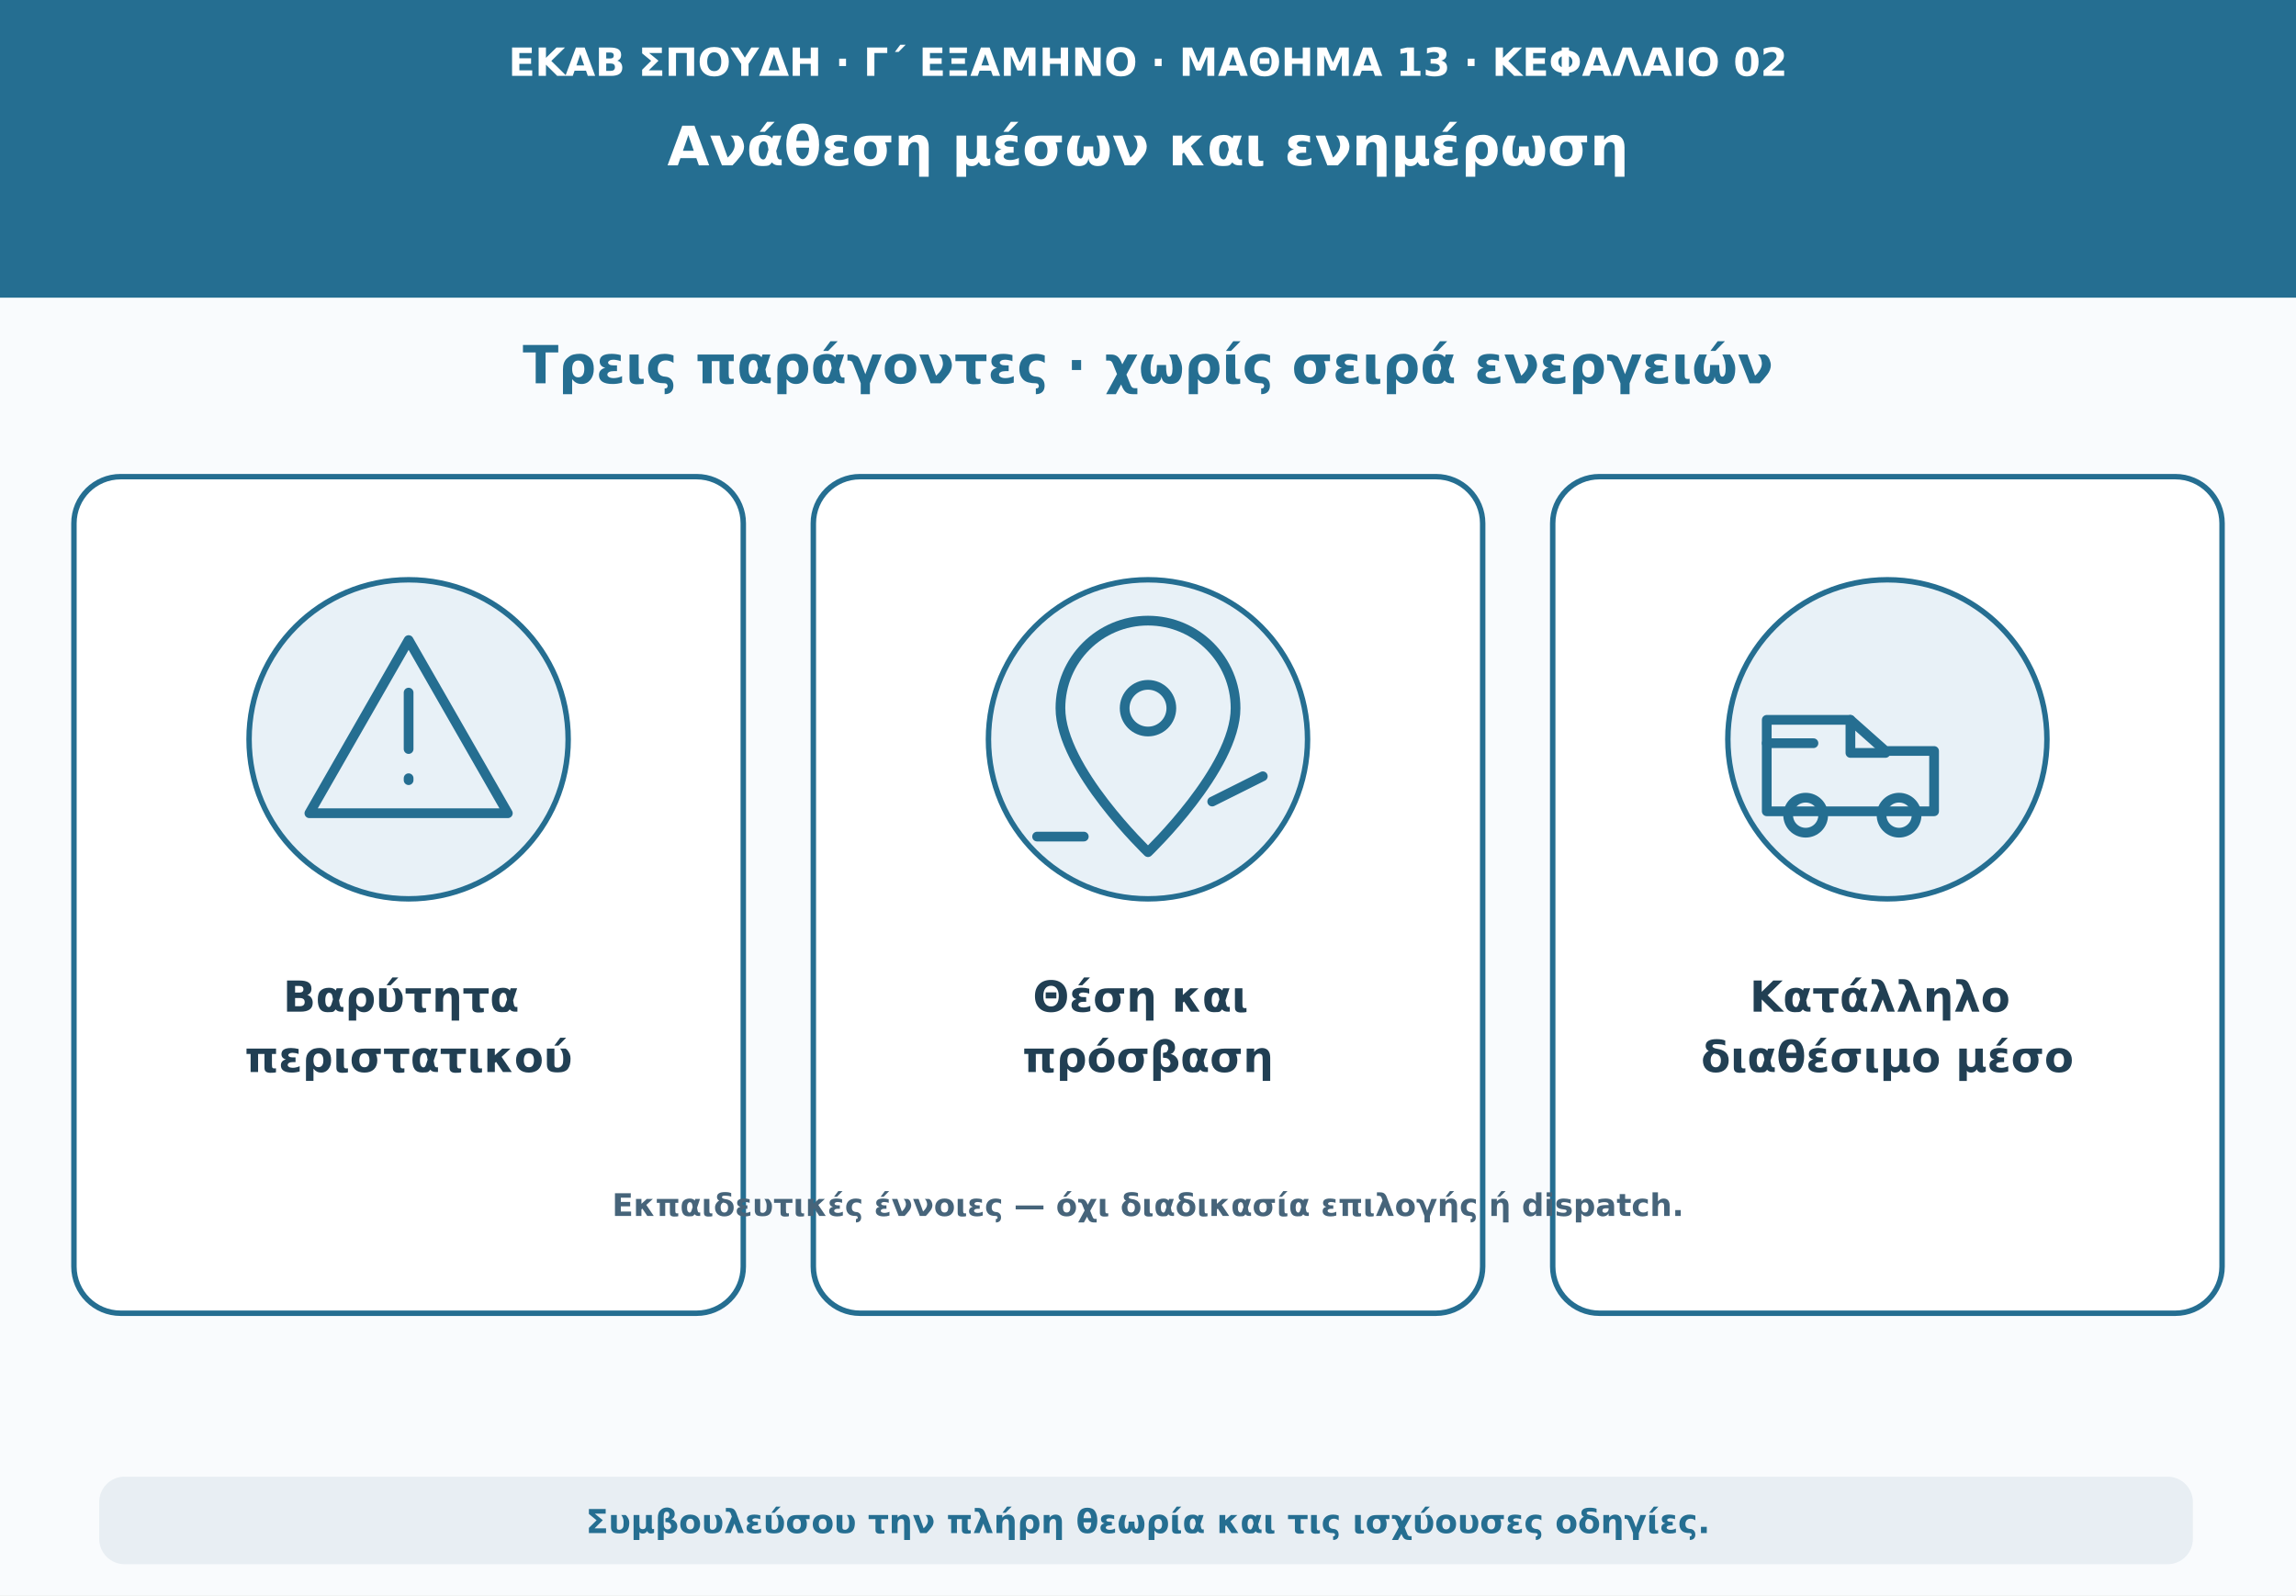
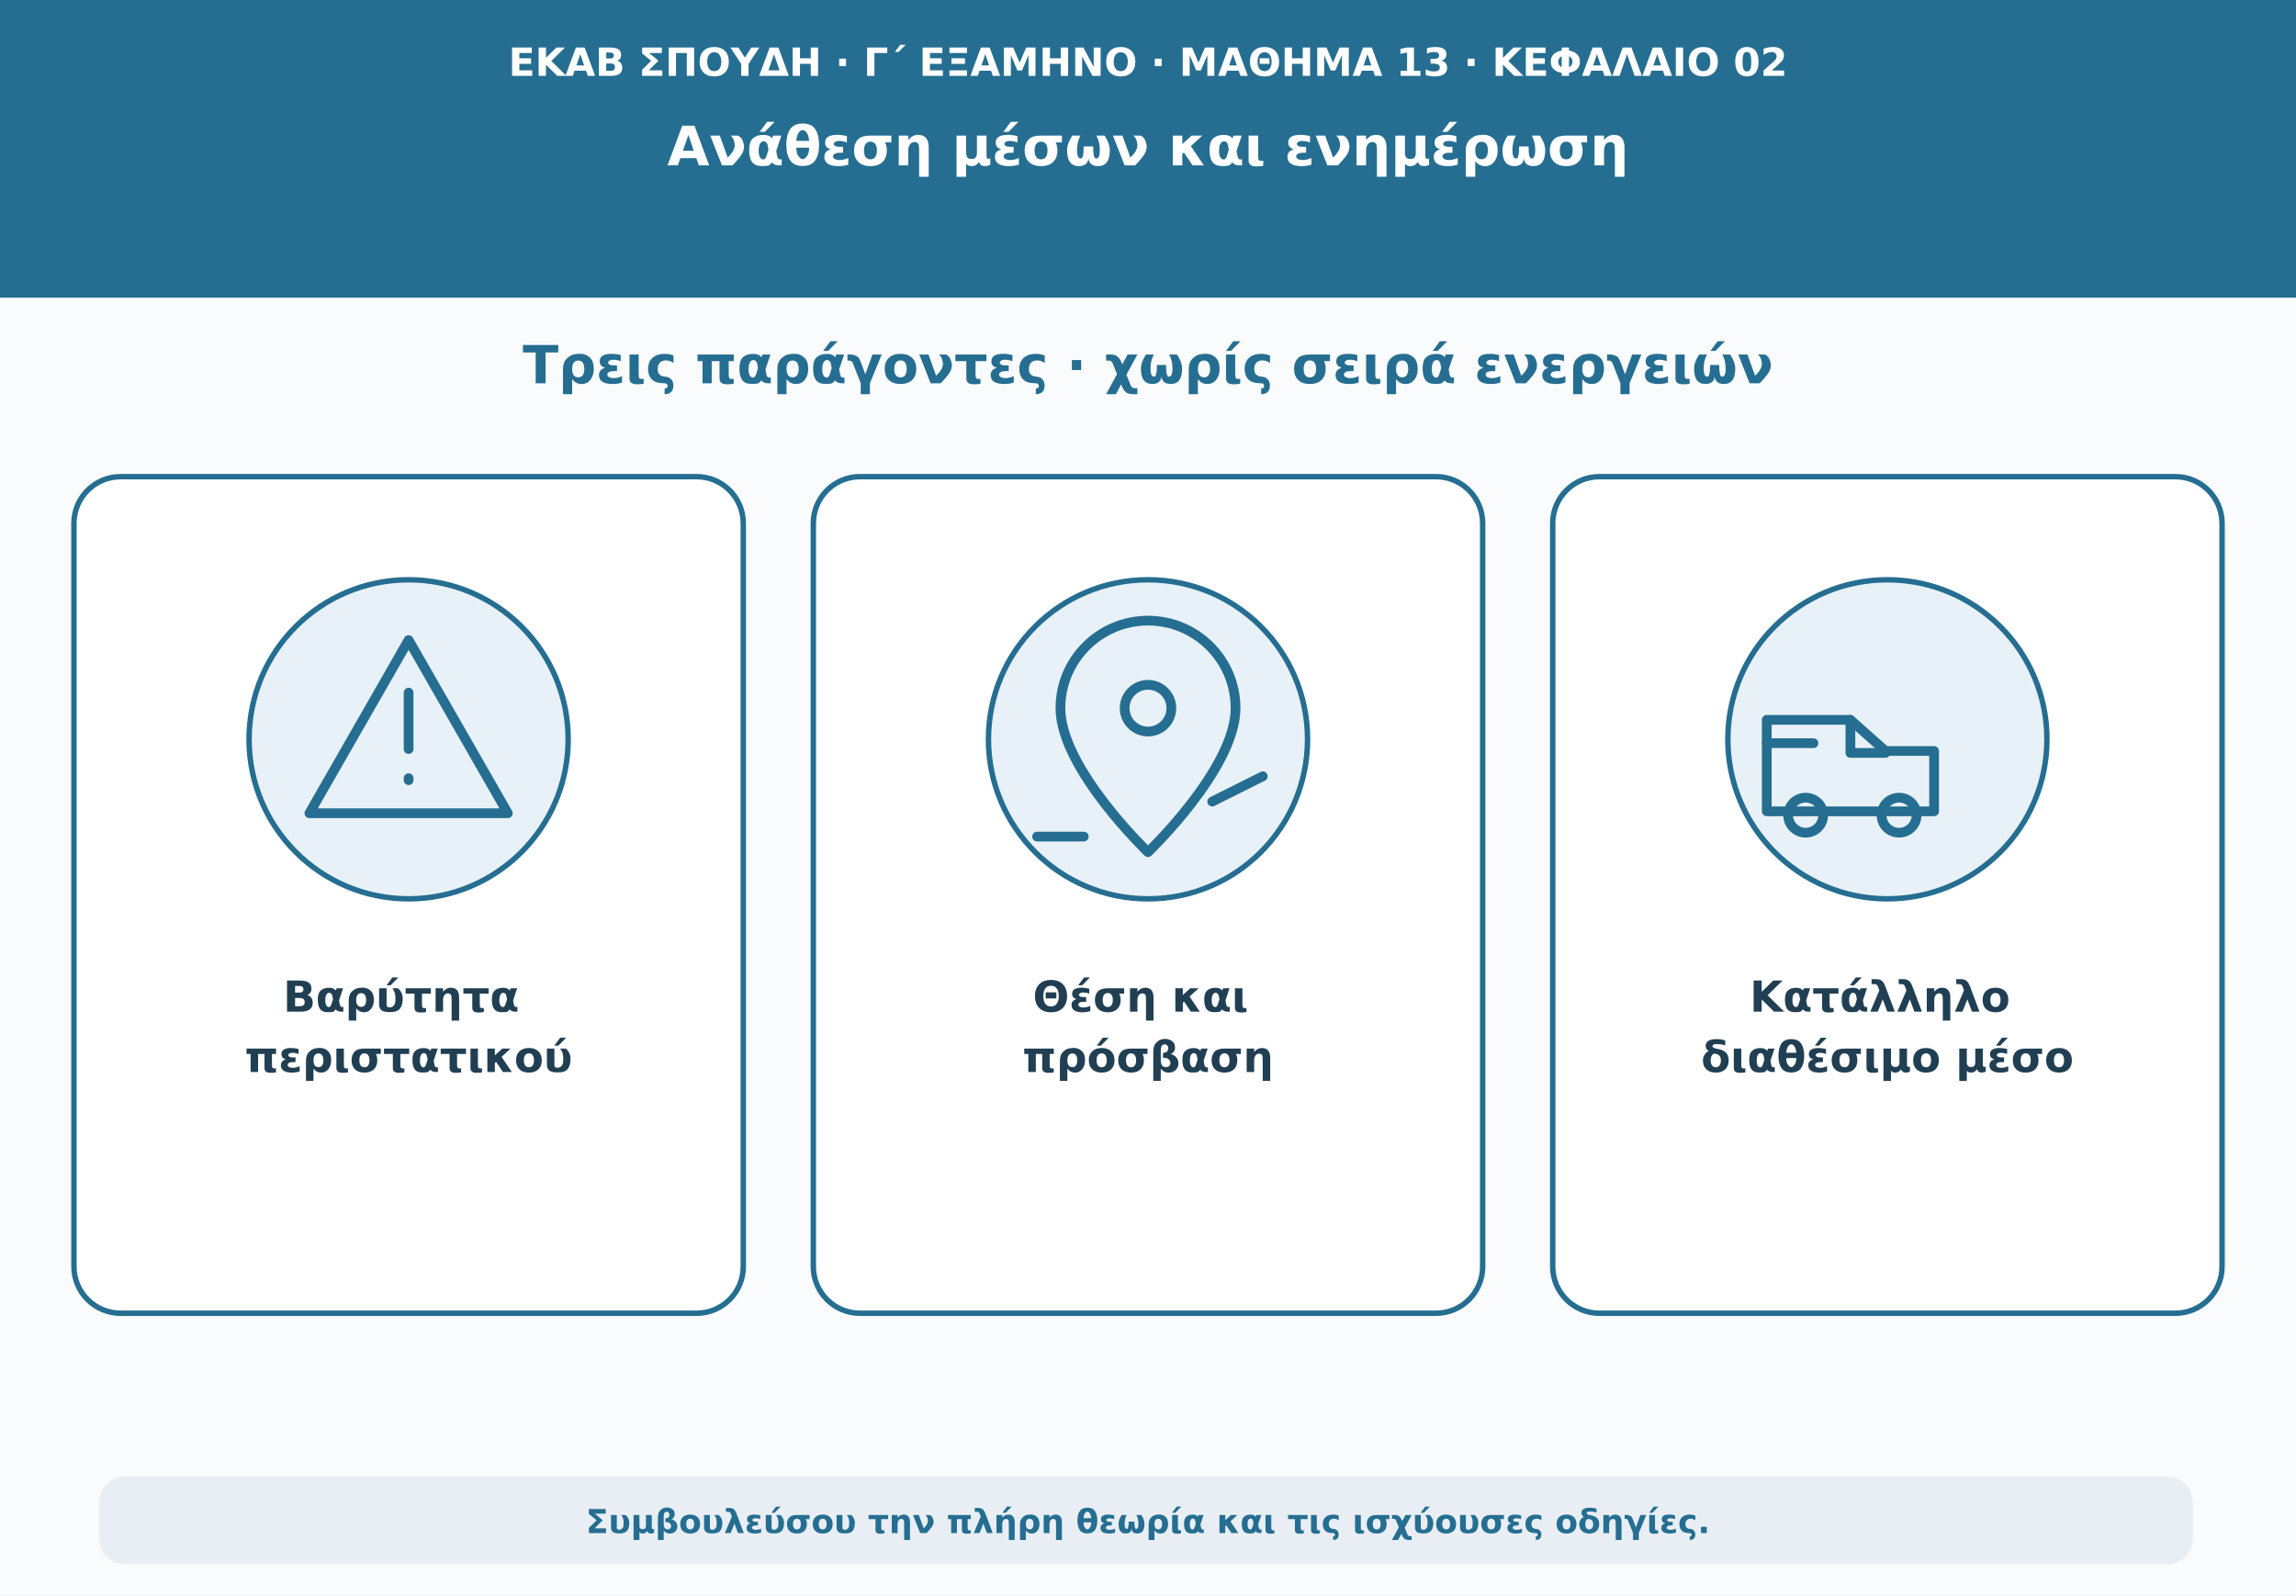
<svg xmlns="http://www.w3.org/2000/svg" viewBox="0 0 1180 820" role="img" aria-labelledby="t d">
  <rect width="1180" height="820" fill="#f9fbfd" />
  <path d="M0 0H1180V153H0Z" fill="#256e91" />
  <text x="590" y="39" text-anchor="middle" font-family="DejaVu Sans,Arial,sans-serif" font-size="20" font-weight="690" fill="#ffffff">ΕΚΑΒ ΣΠΟΥΔΗ · Γ΄ ΕΞΑΜΗΝΟ · ΜΑΘΗΜΑ 13 · ΚΕΦΑΛΑΙΟ 02</text>
  <text x="590" y="85" text-anchor="middle" font-family="DejaVu Sans,Arial,sans-serif" font-size="28" font-weight="760" fill="#ffffff">Ανάθεση μέσων και ενημέρωση</text>
  <text x="590" y="197" text-anchor="middle" font-family="DejaVu Sans,Arial,sans-serif" font-size="27" font-weight="740" fill="#256e91">Τρεις παράγοντες · χωρίς σειρά ενεργειών</text>
  <g fill="#ffffff" stroke="#256e91" stroke-width="2.8">
    <rect x="38" y="245" width="344" height="430" rx="24" />
    <rect x="418" y="245" width="344" height="430" rx="24" />
    <rect x="798" y="245" width="344" height="430" rx="24" />
  </g>
  <g fill="#e8f1f7" stroke="#256e91" stroke-width="2.8">
    <circle cx="210" cy="380" r="82" />
    <circle cx="590" cy="380" r="82" />
    <circle cx="970" cy="380" r="82" />
  </g>
  <g fill="none" stroke="#256e91" stroke-width="5" stroke-linecap="round" stroke-linejoin="round">
    <path d="M210 329l51 89h-102Z" />
    <path d="M210 356v29M210 400v1" />
    <path d="M590 438s-45-43-45-74a45 45 0 1 1 90 0c0 31-45 74-45 74Z" />
    <circle cx="590" cy="364" r="12" />
    <path d="M533 430h24m66-18 26-13" />
    <path d="M908 370h43l18 16h25v31h-86Z" />
    <path d="M951 370v17h18M908 382h24" />
    <circle cx="928" cy="419" r="9" />
    <circle cx="976" cy="419" r="9" />
  </g>
  <g text-anchor="middle" font-family="DejaVu Sans,Arial,sans-serif" fill="#213f53" font-size="22" font-weight="700">
    <text x="210" y="520">
      <tspan x="210">Βαρύτητα</tspan>
      <tspan x="210" dy="31">περιστατικού</tspan>
    </text>
    <text x="590" y="520">
      <tspan x="590">Θέση και</tspan>
      <tspan x="590" dy="31">πρόσβαση</tspan>
    </text>
    <text x="970" y="520">
      <tspan x="970">Κατάλληλο</tspan>
      <tspan x="970" dy="31">διαθέσιμο μέσο</tspan>
    </text>
  </g>
-   <text x="590" y="625" text-anchor="middle" font-family="DejaVu Sans,Arial,sans-serif" font-size="16" font-weight="600" fill="#46647a">Εκπαιδευτικές έννοιες — όχι διαδικασία επιλογής ή dispatch.</text>
  <rect x="51" y="759" width="1076" height="45" rx="13" fill="#e8eef3" />
  <text x="590" y="788" text-anchor="middle" font-family="DejaVu Sans,Arial,sans-serif" font-size="17" font-weight="610" fill="#256e91">Συμβουλεύσου την πλήρη θεωρία και τις ισχύουσες οδηγίες.</text>
</svg>
